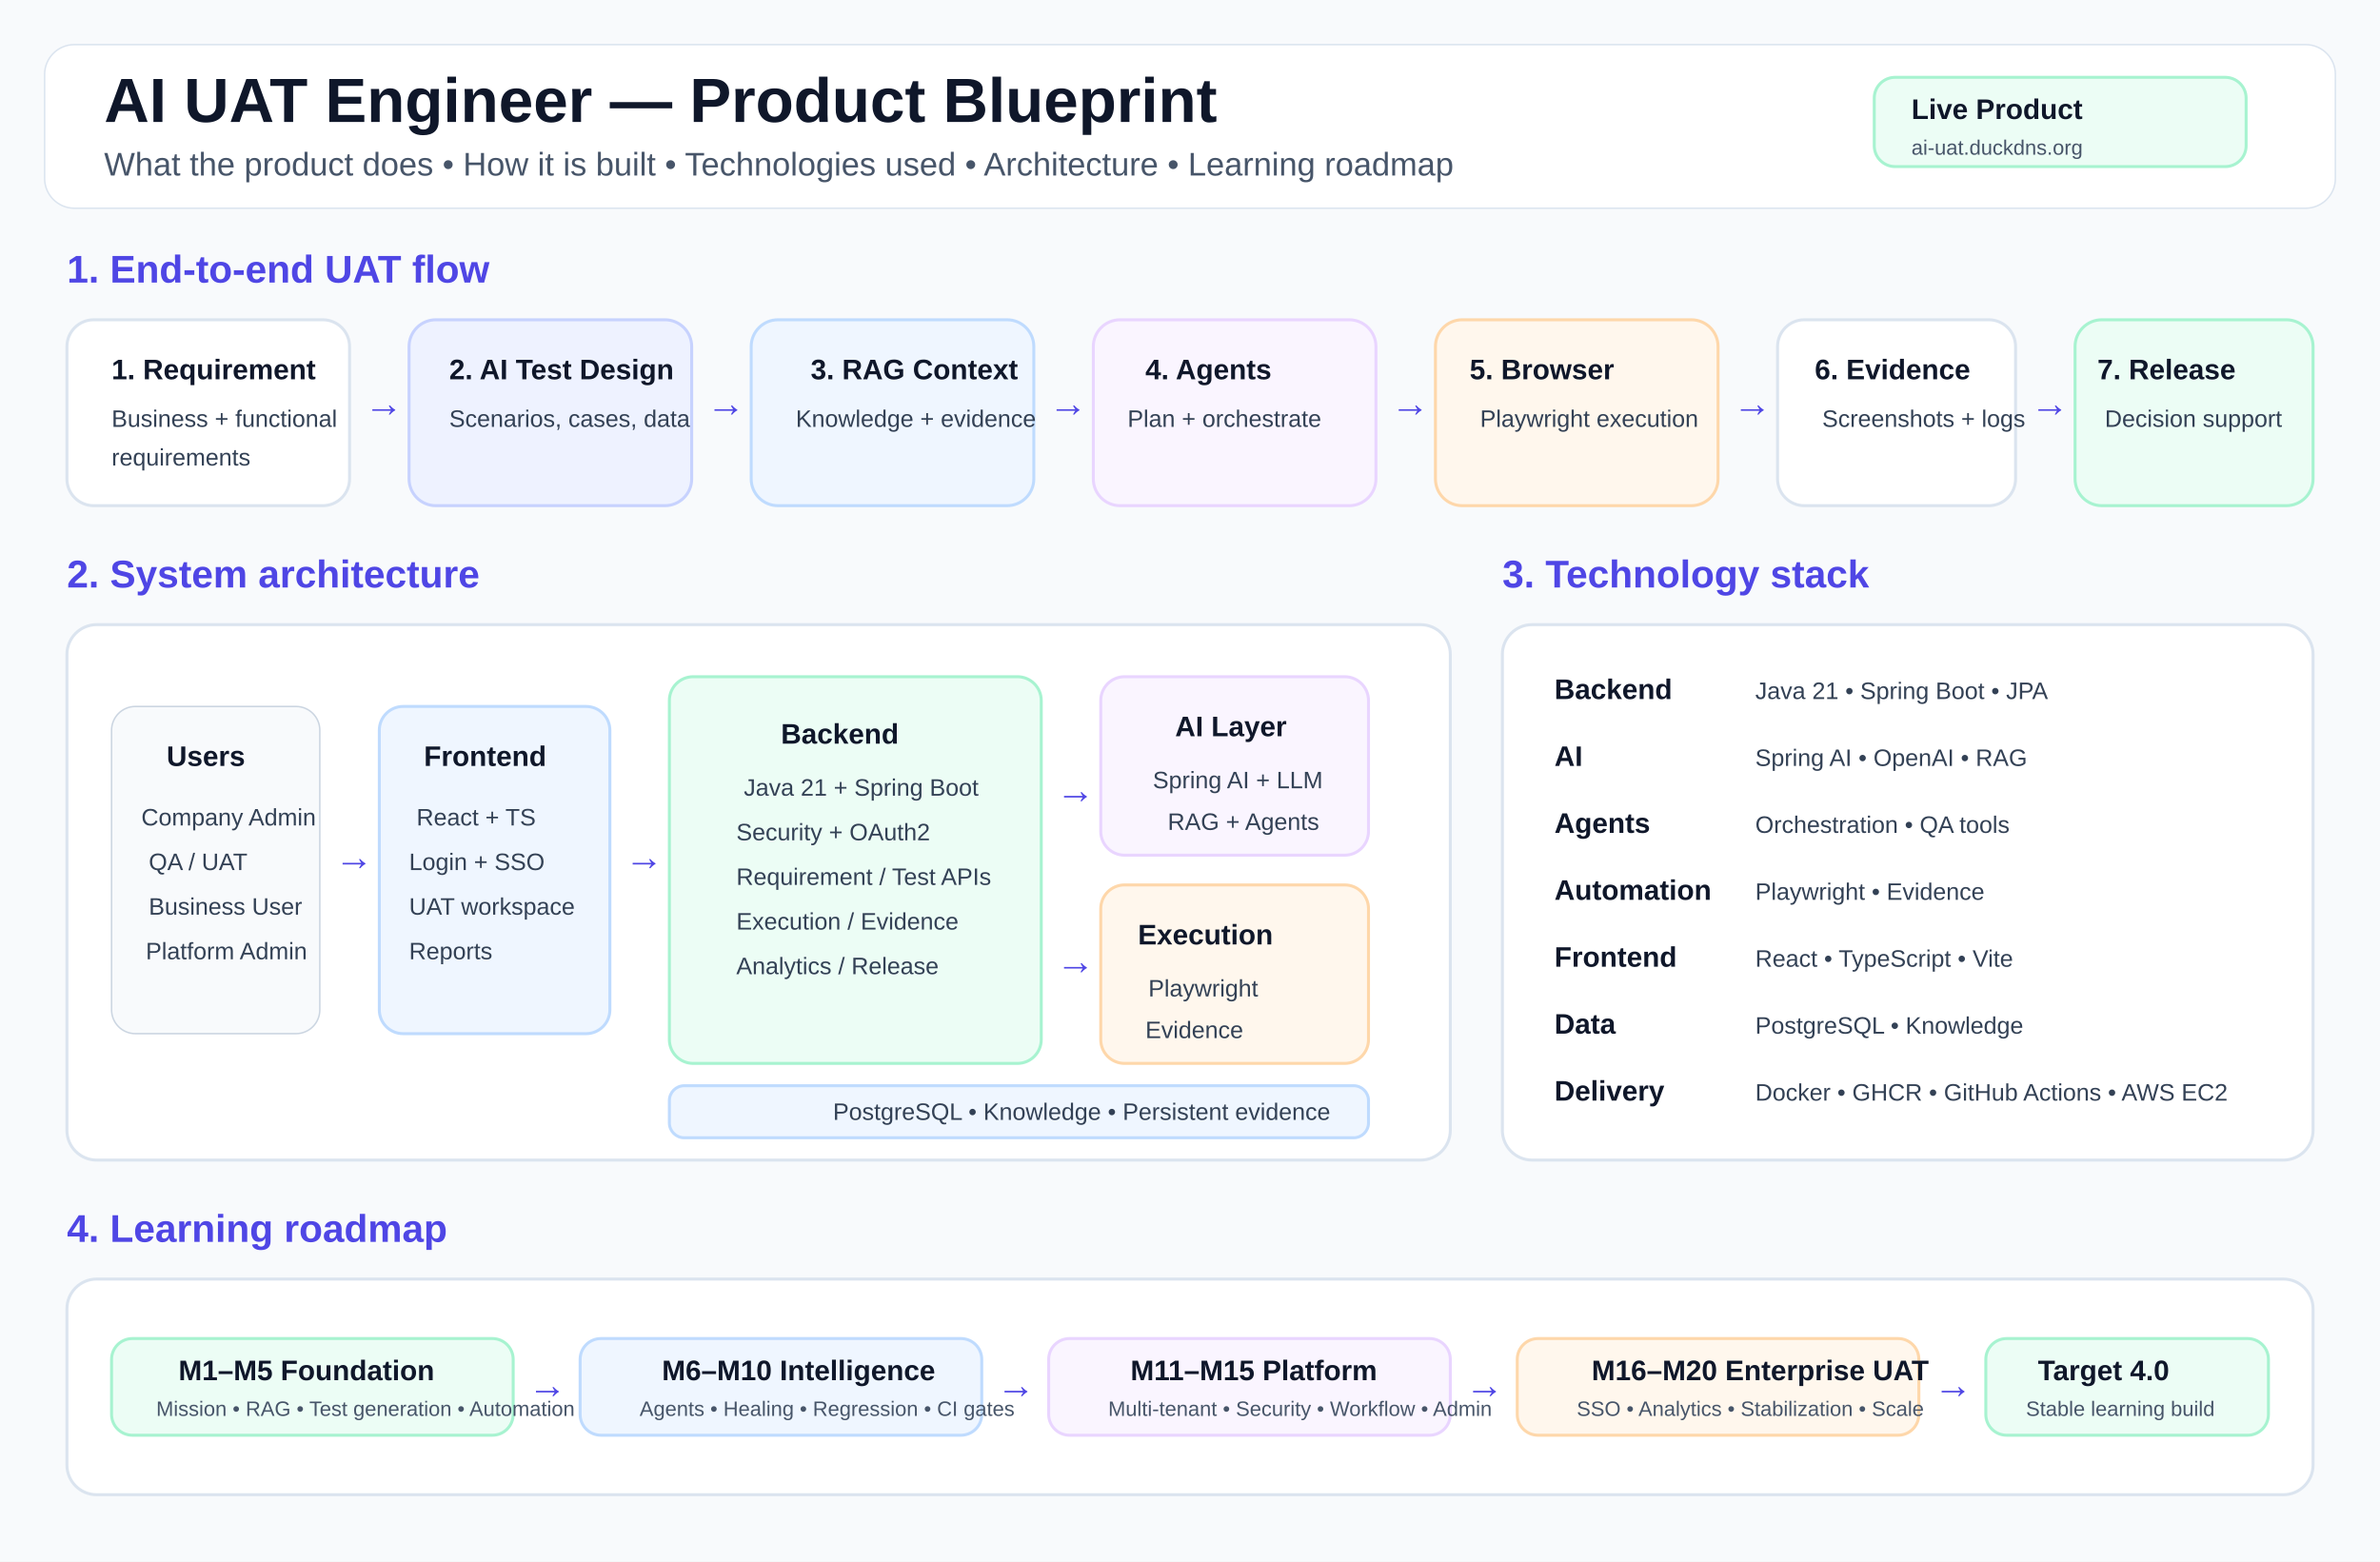
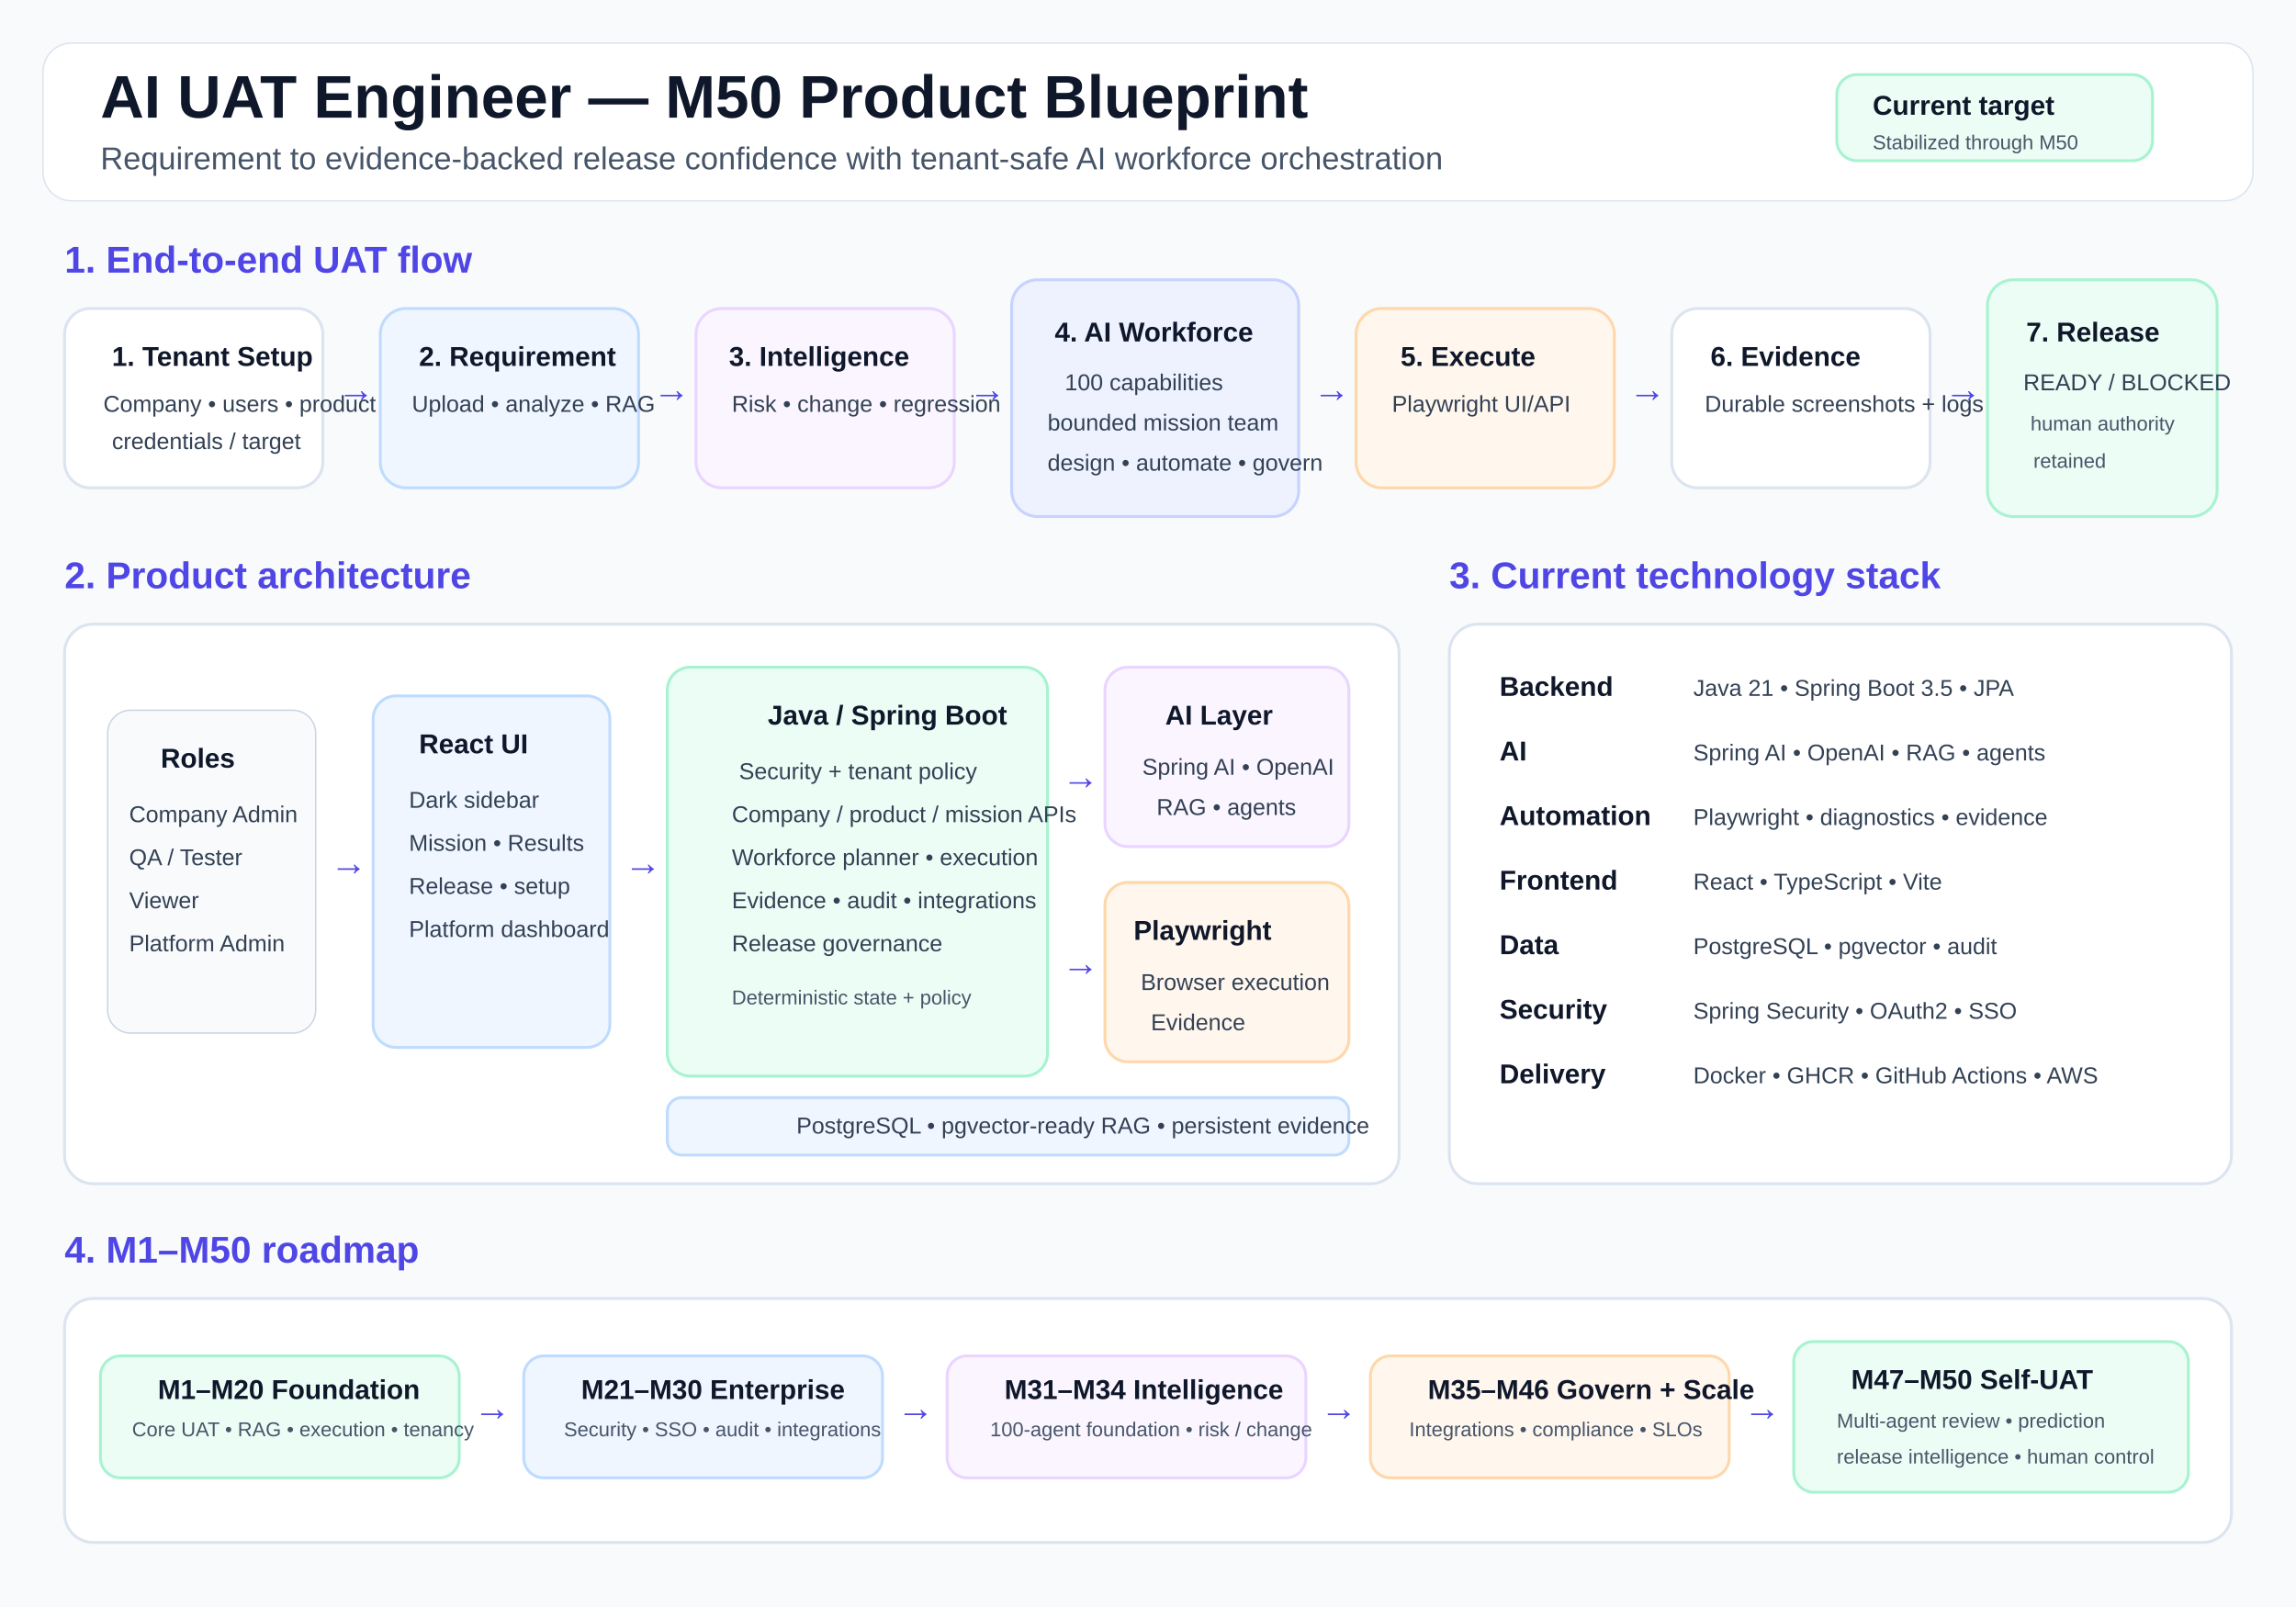
- <svg xmlns="http://www.w3.org/2000/svg" width="1600" height="1050" viewBox="0 0 1600 1050">
+ <svg xmlns="http://www.w3.org/2000/svg" width="1600" height="1120" viewBox="0 0 1600 1120">
  <defs>
-     <style>
-       .title{font:700 42px Arial,sans-serif;fill:#0f172a}.sub{font:22px Arial,sans-serif;fill:#475569}.h{font:700 26px Arial,sans-serif;fill:#4f46e5}.b{font:700 19px Arial,sans-serif;fill:#0f172a}.t{font:16px Arial,sans-serif;fill:#334155}.small{font:14px Arial,sans-serif;fill:#475569}.card{fill:#ffffff;stroke:#dbe4ef;stroke-width:2}.soft{fill:#f8fafc}.accent{fill:#eef2ff;stroke:#c7d2fe;stroke-width:2}.green{fill:#ecfdf5;stroke:#a7f3d0;stroke-width:2}.orange{fill:#fff7ed;stroke:#fed7aa;stroke-width:2}.blue{fill:#eff6ff;stroke:#bfdbfe;stroke-width:2}.purple{fill:#faf5ff;stroke:#e9d5ff;stroke-width:2}
-     </style>
+     <style>.title{font:700 42px Arial,sans-serif;fill:#0f172a}.sub{font:22px Arial,sans-serif;fill:#475569}.h{font:700 26px Arial,sans-serif;fill:#4f46e5}.b{font:700 19px Arial,sans-serif;fill:#0f172a}.t{font:16px Arial,sans-serif;fill:#334155}.small{font:14px Arial,sans-serif;fill:#475569}.card{fill:#fff;stroke:#dbe4ef;stroke-width:2}.soft{fill:#f8fafc}.accent{fill:#eef2ff;stroke:#c7d2fe;stroke-width:2}.green{fill:#ecfdf5;stroke:#a7f3d0;stroke-width:2}.orange{fill:#fff7ed;stroke:#fed7aa;stroke-width:2}.blue{fill:#eff6ff;stroke:#bfdbfe;stroke-width:2}.purple{fill:#faf5ff;stroke:#e9d5ff;stroke-width:2}</style>
  </defs>
-   <rect width="1600" height="1050" fill="#f8fafc" />
-   <rect x="30" y="30" width="1540" height="110" rx="20" fill="#ffffff" stroke="#dbe4ef" />
-   <text x="70" y="82" class="title">AI UAT Engineer — Product Blueprint</text>
-   <text x="70" y="118" class="sub">What the product does • How it is built • Technologies used • Architecture • Learning roadmap</text>
-   <rect x="1260" y="52" width="250" height="60" rx="14" class="green" />
-   <text x="1285" y="80" class="b">Live Product</text>
-   <text x="1285" y="104" class="small">ai-uat.duckdns.org</text>
+   <rect width="1600" height="1120" fill="#f8fafc" />
+   <rect x="30" y="30" width="1540" height="110" rx="20" fill="#fff" stroke="#dbe4ef" />
+   <text x="70" y="82" class="title">AI UAT Engineer — M50 Product Blueprint</text>
+   <text x="70" y="118" class="sub">Requirement to evidence-backed release confidence with tenant-safe AI workforce orchestration</text>
+   <rect x="1280" y="52" width="220" height="60" rx="14" class="green" />
+   <text x="1305" y="80" class="b">Current target</text>
+   <text x="1305" y="104" class="small">Stabilized through M50</text>
  <text x="45" y="190" class="h">1. End-to-end UAT flow</text>
  <g>
-     <rect x="45" y="215" width="190" height="125" rx="18" class="card" />
-     <text x="75" y="255" class="b">1. Requirement</text>
-     <text x="75" y="287" class="t">Business + functional</text>
-     <text x="75" y="313" class="t">requirements</text>
-     <text x="245" y="280" class="h">→</text>
-     <rect x="275" y="215" width="190" height="125" rx="18" class="accent" />
-     <text x="302" y="255" class="b">2. AI Test Design</text>
-     <text x="302" y="287" class="t">Scenarios, cases, data</text>
-     <text x="475" y="280" class="h">→</text>
-     <rect x="505" y="215" width="190" height="125" rx="18" class="blue" />
-     <text x="545" y="255" class="b">3. RAG Context</text>
-     <text x="535" y="287" class="t">Knowledge + evidence</text>
-     <text x="705" y="280" class="h">→</text>
-     <rect x="735" y="215" width="190" height="125" rx="18" class="purple" />
-     <text x="770" y="255" class="b">4. Agents</text>
-     <text x="758" y="287" class="t">Plan + orchestrate</text>
-     <text x="935" y="280" class="h">→</text>
-     <rect x="965" y="215" width="190" height="125" rx="18" class="orange" />
-     <text x="988" y="255" class="b">5. Browser</text>
-     <text x="995" y="287" class="t">Playwright execution</text>
-     <text x="1165" y="280" class="h">→</text>
-     <rect x="1195" y="215" width="160" height="125" rx="18" class="card" />
-     <text x="1220" y="255" class="b">6. Evidence</text>
-     <text x="1225" y="287" class="t">Screenshots + logs</text>
-     <text x="1365" y="280" class="h">→</text>
-     <rect x="1395" y="215" width="160" height="125" rx="18" class="green" />
-     <text x="1410" y="255" class="b">7. Release</text>
-     <text x="1415" y="287" class="t">Decision support</text>
+     <rect x="45" y="215" width="180" height="125" rx="18" class="card" />
+     <text x="78" y="255" class="b">1. Tenant Setup</text>
+     <text x="72" y="287" class="t">Company • users • product</text>
+     <text x="78" y="313" class="t">credentials / target</text>
+     <text x="235" y="280" class="h">→</text>
+     <rect x="265" y="215" width="180" height="125" rx="18" class="blue" />
+     <text x="292" y="255" class="b">2. Requirement</text>
+     <text x="287" y="287" class="t">Upload • analyze • RAG</text>
+     <text x="455" y="280" class="h">→</text>
+     <rect x="485" y="215" width="180" height="125" rx="18" class="purple" />
+     <text x="508" y="255" class="b">3. Intelligence</text>
+     <text x="510" y="287" class="t">Risk • change • regression</text>
+     <text x="675" y="280" class="h">→</text>
+     <rect x="705" y="195" width="200" height="165" rx="18" class="accent" />
+     <text x="735" y="238" class="b">4. AI Workforce</text>
+     <text x="742" y="272" class="t">100 capabilities</text>
+     <text x="730" y="300" class="t">bounded mission team</text>
+     <text x="730" y="328" class="t">design • automate • govern</text>
+     <text x="915" y="280" class="h">→</text>
+     <rect x="945" y="215" width="180" height="125" rx="18" class="orange" />
+     <text x="976" y="255" class="b">5. Execute</text>
+     <text x="970" y="287" class="t">Playwright UI/API</text>
+     <text x="1135" y="280" class="h">→</text>
+     <rect x="1165" y="215" width="180" height="125" rx="18" class="card" />
+     <text x="1192" y="255" class="b">6. Evidence</text>
+     <text x="1188" y="287" class="t">Durable screenshots + logs</text>
+     <text x="1355" y="280" class="h">→</text>
+     <rect x="1385" y="195" width="160" height="165" rx="18" class="green" />
+     <text x="1412" y="238" class="b">7. Release</text>
+     <text x="1410" y="272" class="t">READY / BLOCKED</text>
+     <text x="1415" y="300" class="small">human authority</text>
+     <text x="1417" y="326" class="small">retained</text>
  </g>
-   <text x="45" y="395" class="h">2. System architecture</text>
-   <rect x="45" y="420" width="930" height="360" rx="20" class="card" />
-   <rect x="75" y="475" width="140" height="220" rx="16" class="soft" stroke="#cbd5e1" />
-   <text x="112" y="515" class="b">Users</text>
-   <text x="95" y="555" class="t">Company Admin</text>
-   <text x="100" y="585" class="t">QA / UAT</text>
-   <text x="100" y="615" class="t">Business User</text>
-   <text x="98" y="645" class="t">Platform Admin</text>
-   <text x="225" y="585" class="h">→</text>
-   <rect x="255" y="475" width="155" height="220" rx="16" class="blue" />
-   <text x="285" y="515" class="b">Frontend</text>
-   <text x="280" y="555" class="t">React + TS</text>
-   <text x="275" y="585" class="t">Login + SSO</text>
-   <text x="275" y="615" class="t">UAT workspace</text>
-   <text x="275" y="645" class="t">Reports</text>
-   <text x="420" y="585" class="h">→</text>
-   <rect x="450" y="455" width="250" height="260" rx="16" class="green" />
-   <text x="525" y="500" class="b">Backend</text>
-   <text x="500" y="535" class="t">Java 21 + Spring Boot</text>
-   <text x="495" y="565" class="t">Security + OAuth2</text>
-   <text x="495" y="595" class="t">Requirement / Test APIs</text>
-   <text x="495" y="625" class="t">Execution / Evidence</text>
-   <text x="495" y="655" class="t">Analytics / Release</text>
-   <text x="710" y="540" class="h">→</text>
-   <rect x="740" y="455" width="180" height="120" rx="16" class="purple" />
-   <text x="790" y="495" class="b">AI Layer</text>
-   <text x="775" y="530" class="t">Spring AI + LLM</text>
-   <text x="785" y="558" class="t">RAG + Agents</text>
-   <text x="710" y="655" class="h">→</text>
-   <rect x="740" y="595" width="180" height="120" rx="16" class="orange" />
-   <text x="765" y="635" class="b">Execution</text>
-   <text x="772" y="670" class="t">Playwright</text>
-   <text x="770" y="698" class="t">Evidence</text>
-   <rect x="450" y="730" width="470" height="35" rx="10" class="blue" />
-   <text x="560" y="753" class="t">PostgreSQL • Knowledge • Persistent evidence</text>
-   <text x="1010" y="395" class="h">3. Technology stack</text>
-   <rect x="1010" y="420" width="545" height="360" rx="20" class="card" />
-   <text x="1045" y="470" class="b">Backend</text>
-   <text x="1180" y="470" class="t">Java 21 • Spring Boot • JPA</text>
-   <text x="1045" y="515" class="b">AI</text>
-   <text x="1180" y="515" class="t">Spring AI • OpenAI • RAG</text>
-   <text x="1045" y="560" class="b">Agents</text>
-   <text x="1180" y="560" class="t">Orchestration • QA tools</text>
-   <text x="1045" y="605" class="b">Automation</text>
-   <text x="1180" y="605" class="t">Playwright • Evidence</text>
-   <text x="1045" y="650" class="b">Frontend</text>
-   <text x="1180" y="650" class="t">React • TypeScript • Vite</text>
-   <text x="1045" y="695" class="b">Data</text>
-   <text x="1180" y="695" class="t">PostgreSQL • Knowledge</text>
-   <text x="1045" y="740" class="b">Delivery</text>
-   <text x="1180" y="740" class="t">Docker • GHCR • GitHub Actions • AWS EC2</text>
-   <text x="45" y="835" class="h">4. Learning roadmap</text>
-   <rect x="45" y="860" width="1510" height="145" rx="20" class="card" />
-   <rect x="75" y="900" width="270" height="65" rx="14" class="green" />
-   <text x="120" y="928" class="b">M1–M5 Foundation</text>
-   <text x="105" y="952" class="small">Mission • RAG • Test generation • Automation</text>
-   <text x="355" y="940" class="h">→</text>
-   <rect x="390" y="900" width="270" height="65" rx="14" class="blue" />
-   <text x="445" y="928" class="b">M6–M10 Intelligence</text>
-   <text x="430" y="952" class="small">Agents • Healing • Regression • CI gates</text>
-   <text x="670" y="940" class="h">→</text>
-   <rect x="705" y="900" width="270" height="65" rx="14" class="purple" />
-   <text x="760" y="928" class="b">M11–M15 Platform</text>
-   <text x="745" y="952" class="small">Multi-tenant • Security • Workflow • Admin</text>
-   <text x="985" y="940" class="h">→</text>
-   <rect x="1020" y="900" width="270" height="65" rx="14" class="orange" />
-   <text x="1070" y="928" class="b">M16–M20 Enterprise UAT</text>
-   <text x="1060" y="952" class="small">SSO • Analytics • Stabilization • Scale</text>
-   <text x="1300" y="940" class="h">→</text>
-   <rect x="1335" y="900" width="190" height="65" rx="14" class="green" />
-   <text x="1370" y="928" class="b">Target 4.0</text>
-   <text x="1362" y="952" class="small">Stable learning build</text>
+   <text x="45" y="410" class="h">2. Product architecture</text>
+   <rect x="45" y="435" width="930" height="390" rx="20" class="card" />
+   <rect x="75" y="495" width="145" height="225" rx="16" class="soft" stroke="#cbd5e1" />
+   <text x="112" y="535" class="b">Roles</text>
+   <text x="90" y="573" class="t">Company Admin</text>
+   <text x="90" y="603" class="t">QA / Tester</text>
+   <text x="90" y="633" class="t">Viewer</text>
+   <text x="90" y="663" class="t">Platform Admin</text>
+   <text x="230" y="610" class="h">→</text>
+   <rect x="260" y="485" width="165" height="245" rx="16" class="blue" />
+   <text x="292" y="525" class="b">React UI</text>
+   <text x="285" y="563" class="t">Dark sidebar</text>
+   <text x="285" y="593" class="t">Mission • Results</text>
+   <text x="285" y="623" class="t">Release • setup</text>
+   <text x="285" y="653" class="t">Platform dashboard</text>
+   <text x="435" y="610" class="h">→</text>
+   <rect x="465" y="465" width="265" height="285" rx="16" class="green" />
+   <text x="535" y="505" class="b">Java / Spring Boot</text>
+   <text x="515" y="543" class="t">Security + tenant policy</text>
+   <text x="510" y="573" class="t">Company / product / mission APIs</text>
+   <text x="510" y="603" class="t">Workforce planner • execution</text>
+   <text x="510" y="633" class="t">Evidence • audit • integrations</text>
+   <text x="510" y="663" class="t">Release governance</text>
+   <text x="510" y="700" class="small">Deterministic state + policy</text>
+   <text x="740" y="550" class="h">→</text>
+   <rect x="770" y="465" width="170" height="125" rx="16" class="purple" />
+   <text x="812" y="505" class="b">AI Layer</text>
+   <text x="796" y="540" class="t">Spring AI • OpenAI</text>
+   <text x="806" y="568" class="t">RAG • agents</text>
+   <text x="740" y="680" class="h">→</text>
+   <rect x="770" y="615" width="170" height="125" rx="16" class="orange" />
+   <text x="790" y="655" class="b">Playwright</text>
+   <text x="795" y="690" class="t">Browser execution</text>
+   <text x="802" y="718" class="t">Evidence</text>
+   <rect x="465" y="765" width="475" height="40" rx="10" class="blue" />
+   <text x="555" y="790" class="t">PostgreSQL • pgvector-ready RAG • persistent evidence</text>
+   <text x="1010" y="410" class="h">3. Current technology stack</text>
+   <rect x="1010" y="435" width="545" height="390" rx="20" class="card" />
+   <text x="1045" y="485" class="b">Backend</text>
+   <text x="1180" y="485" class="t">Java 21 • Spring Boot 3.5 • JPA</text>
+   <text x="1045" y="530" class="b">AI</text>
+   <text x="1180" y="530" class="t">Spring AI • OpenAI • RAG • agents</text>
+   <text x="1045" y="575" class="b">Automation</text>
+   <text x="1180" y="575" class="t">Playwright • diagnostics • evidence</text>
+   <text x="1045" y="620" class="b">Frontend</text>
+   <text x="1180" y="620" class="t">React • TypeScript • Vite</text>
+   <text x="1045" y="665" class="b">Data</text>
+   <text x="1180" y="665" class="t">PostgreSQL • pgvector • audit</text>
+   <text x="1045" y="710" class="b">Security</text>
+   <text x="1180" y="710" class="t">Spring Security • OAuth2 • SSO</text>
+   <text x="1045" y="755" class="b">Delivery</text>
+   <text x="1180" y="755" class="t">Docker • GHCR • GitHub Actions • AWS</text>
+   <text x="45" y="880" class="h">4. M1–M50 roadmap</text>
+   <rect x="45" y="905" width="1510" height="170" rx="20" class="card" />
+   <rect x="70" y="945" width="250" height="85" rx="14" class="green" />
+   <text x="110" y="975" class="b">M1–M20 Foundation</text>
+   <text x="92" y="1001" class="small">Core UAT • RAG • execution • tenancy</text>
+   <text x="330" y="990" class="h">→</text>
+   <rect x="365" y="945" width="250" height="85" rx="14" class="blue" />
+   <text x="405" y="975" class="b">M21–M30 Enterprise</text>
+   <text x="393" y="1001" class="small">Security • SSO • audit • integrations</text>
+   <text x="625" y="990" class="h">→</text>
+   <rect x="660" y="945" width="250" height="85" rx="14" class="purple" />
+   <text x="700" y="975" class="b">M31–M34 Intelligence</text>
+   <text x="690" y="1001" class="small">100-agent foundation • risk / change</text>
+   <text x="920" y="990" class="h">→</text>
+   <rect x="955" y="945" width="250" height="85" rx="14" class="orange" />
+   <text x="995" y="975" class="b">M35–M46 Govern + Scale</text>
+   <text x="982" y="1001" class="small">Integrations • compliance • SLOs</text>
+   <text x="1215" y="990" class="h">→</text>
+   <rect x="1250" y="935" width="275" height="105" rx="14" class="green" />
+   <text x="1290" y="968" class="b">M47–M50 Self-UAT</text>
+   <text x="1280" y="995" class="small">Multi-agent review • prediction</text>
+   <text x="1280" y="1020" class="small">release intelligence • human control</text>
</svg>
